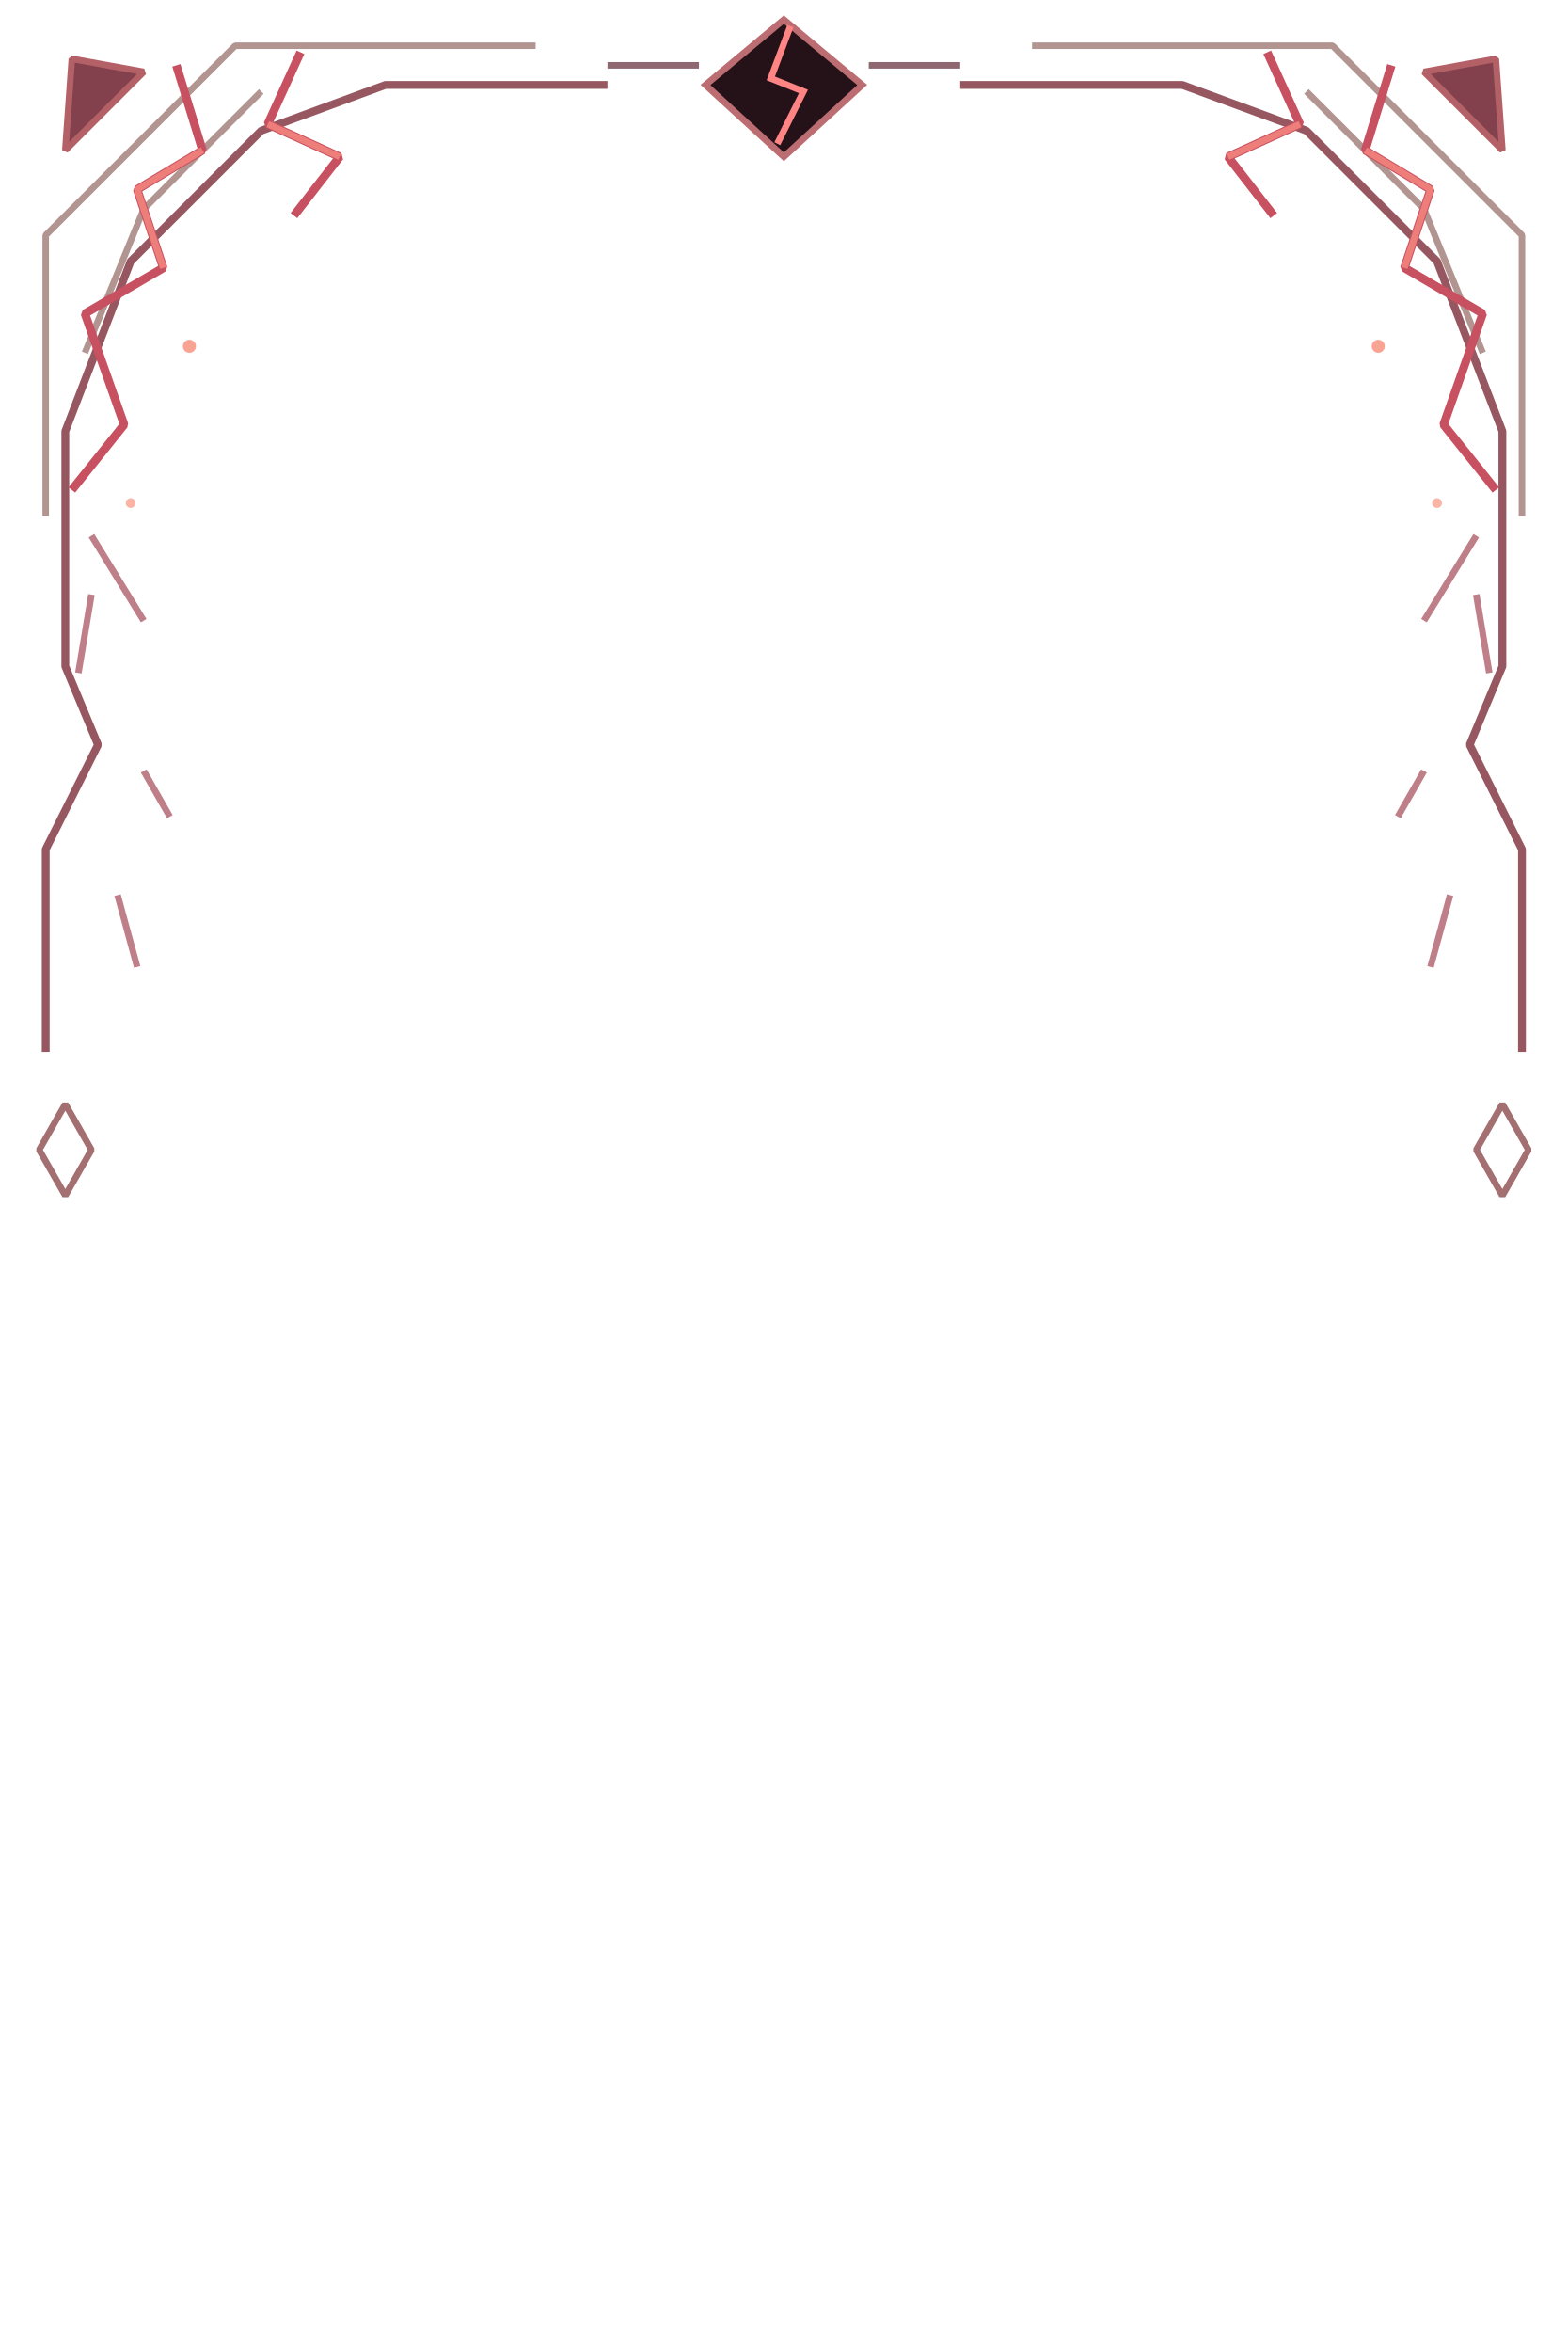
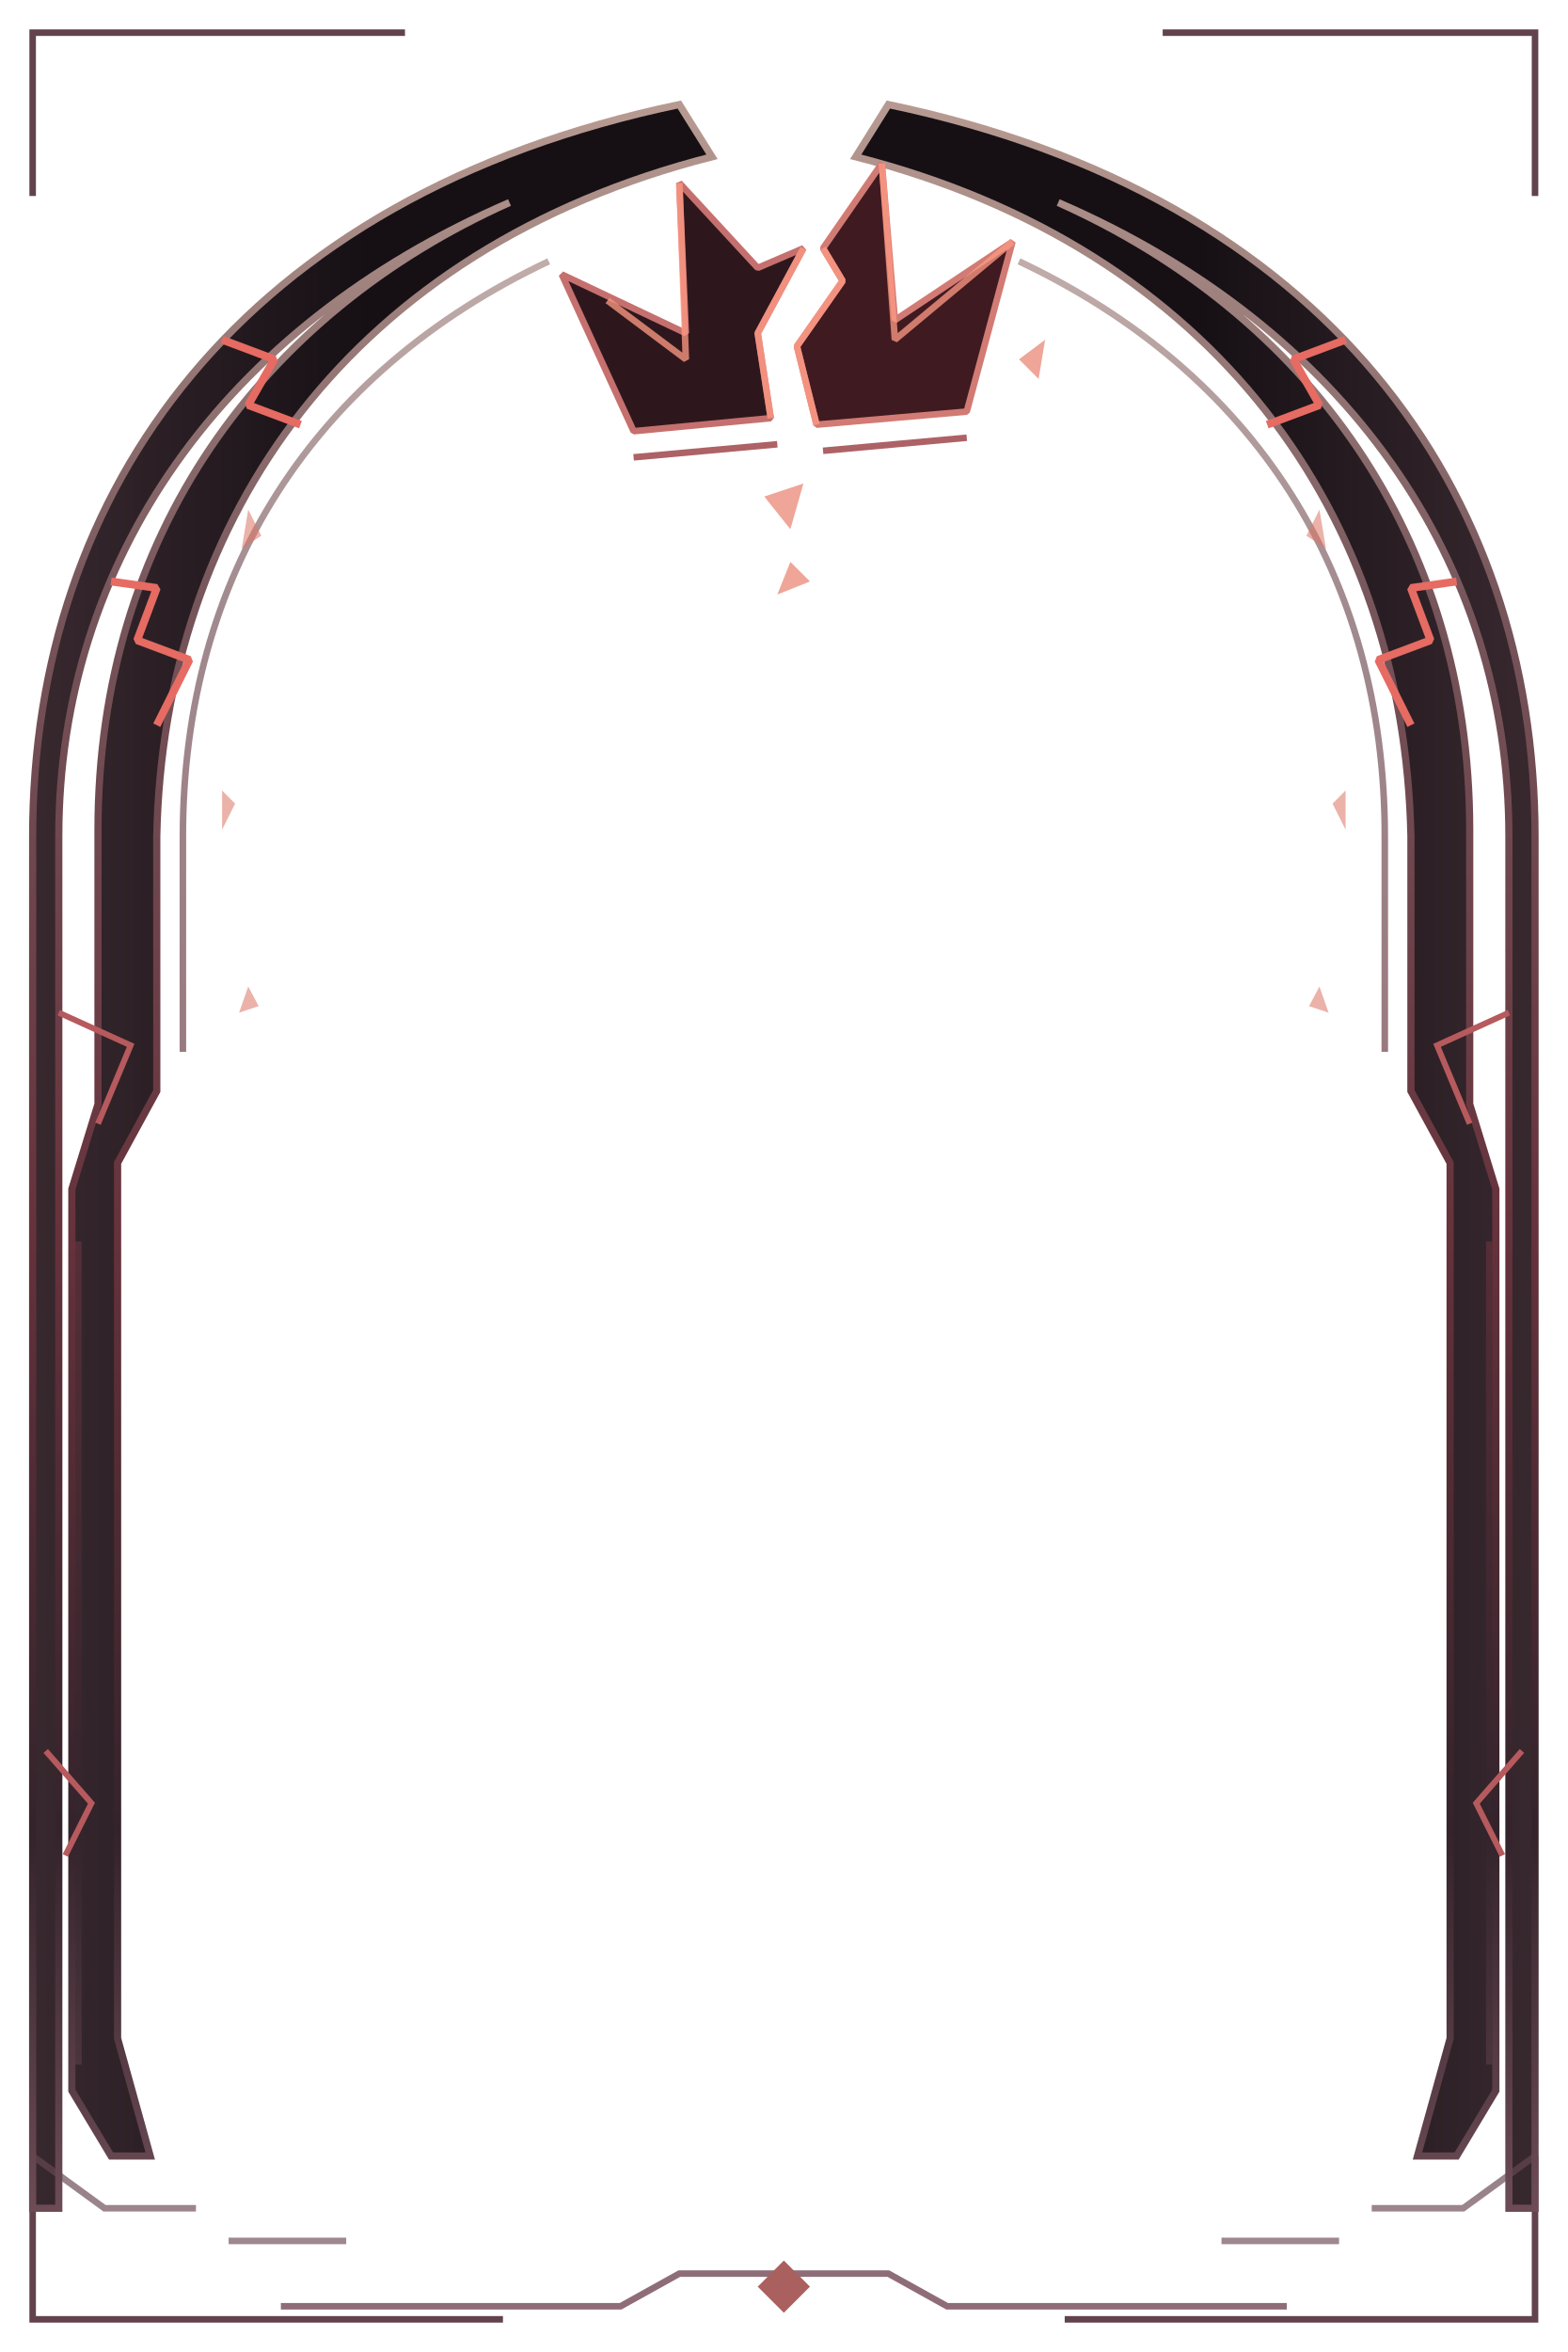
<svg xmlns="http://www.w3.org/2000/svg" viewBox="0 0 240 360" fill="none">
  <defs>
-     <g id="iron" stroke-linejoin="bevel">
-       <path d="M7 161v-31l8-16-5-12V66l10-26 20-20 19-7h34" stroke="#975761" stroke-width="1.2" />
-       <path d="M7 79V36L36 7h46m-69 47 9-22L40 14" stroke="#9c7772" opacity=".78" />
-       <path d="m27 10 4 13-10 6 4 12-12 7 6 17-8 10m35-67-5 11 11 5-7 9" stroke="#c75160" stroke-width="1.3" />
-       <path d="m31 23-10 6 4 12m16-22 11 5" stroke="#f88b80" opacity=".78" />
-       <circle cx="29" cy="53" r="1" fill="#f78d78" opacity=".8" />
-       <circle cx="20" cy="77" r=".75" fill="#f78d78" opacity=".65" />
-       <path d="m11 9 11 2-12 12Z" fill="#82414d" stroke="#b36066" />
-       <path d="m14 82 8 13m-8-4-2 12m10 15 4 7m-8 12 3 11" stroke="#a34856" opacity=".7" />
-       <path d="M10 169 14 176 10 183 6 176Z" stroke="#a36f71" />
+     <linearGradient id="iron" x1="0" y1="18" x2="0" y2="346" gradientUnits="userSpaceOnUse">
+       <stop stop-color="#b69a91" />
+       <stop offset=".23" stop-color="#75545a" />
+       <stop offset=".52" stop-color="#66323c" />
+       <stop offset=".8" stop-color="#34232b" />
+       <stop offset="1" stop-color="#74515b" />
+     </linearGradient>
+     <linearGradient id="stone" x1="0" x2="56" gradientUnits="userSpaceOnUse">
+       <stop stop-color="#3b2b31" />
+       <stop offset="1" stop-color="#161015" />
+     </linearGradient>
+     <g id="pillar">
+       <path d="M5 338V128C5 75 37 30 104 16L109 24C54 38 25 79 24 128V167L18 178V312L23 330H17L11 320V182L15 169V127C15 82 40 48 78 31C34 50 9 86 9 128V338Z" fill="url(#stone)" stroke="url(#iron)" stroke-width="1.1" />
+       <path d="M28 161V128C28 88 48 57 84 40M12 190V316M5 330l11 8h14m5 5h18" stroke="url(#iron)" opacity=".68" />
+       <path d="m17 89 7 1-3 8 8 3-5 10m10-59 8 3-4 7 8 3" stroke="#e66b62" stroke-width="1.2" stroke-linejoin="bevel" />
+       <path d="m9 155 11 5-5 12m-8 96 7 8-4 8" stroke="#b65a5e" stroke-width=".9" />
+       <path d="M38 78l2 4-3 2Zm-4 43 2 2-2 4Zm4 30 1.6 3-3 1Z" fill="#dc7666" opacity=".56" />
    </g>
  </defs>
-   <use href="#iron" />
-   <use href="#iron" transform="translate(240) scale(-1 1)" />
-   <path d="M93 10h14m26 0h14" stroke="#8e6770" />
-   <path d="M120 3l12 10-12 11-12-11Z" stroke="#bb6d72" fill="#251219" />
-   <path d="m121 4-3 8 5 2-4 8" stroke="#ff8584" />
+   <path d="M5 30V5h57m116 0h57v25M5 330v25h72m86 0h72v-25" stroke="#62424c" />
+   <use href="#pillar" />
+   <use href="#pillar" transform="translate(240) scale(-1 1)" />
+   <path d="M43 353h52l9-5h32l9 5h52" stroke="#734956" opacity=".8" />
+   <path d="m120 346 4 4-4 4-4-4Z" fill="#aa605f" />
+   <g stroke-linejoin="bevel">
+     <path d="m86 42 19 9-1-23 12 13 7-3-7 13 2 13-21 2Z" fill="#2d171d" stroke="#c5706e" />
+     <path d="m126 38 9-13 2 24 18-12-7 26-23 2-3-12 7-10Z" fill="#3f1a20" stroke="#d17b74" />
+     <path d="m93 46 12 9-1-27m51 9-18 15-2-27m-12 13-7 13 2 13m8-26 3 5-7 10 3 12" stroke="#ff9a84" stroke-opacity=".76" />
+     <path d="m97 70 22-2m7 1 22-2" stroke="#ad6266" />
+     <path d="m117 76 6-2-2 7Zm4 10 3 3-5 2Zm35-31 4-3-1 6Z" fill="#e98774" opacity=".75" />
+   </g>
</svg>
